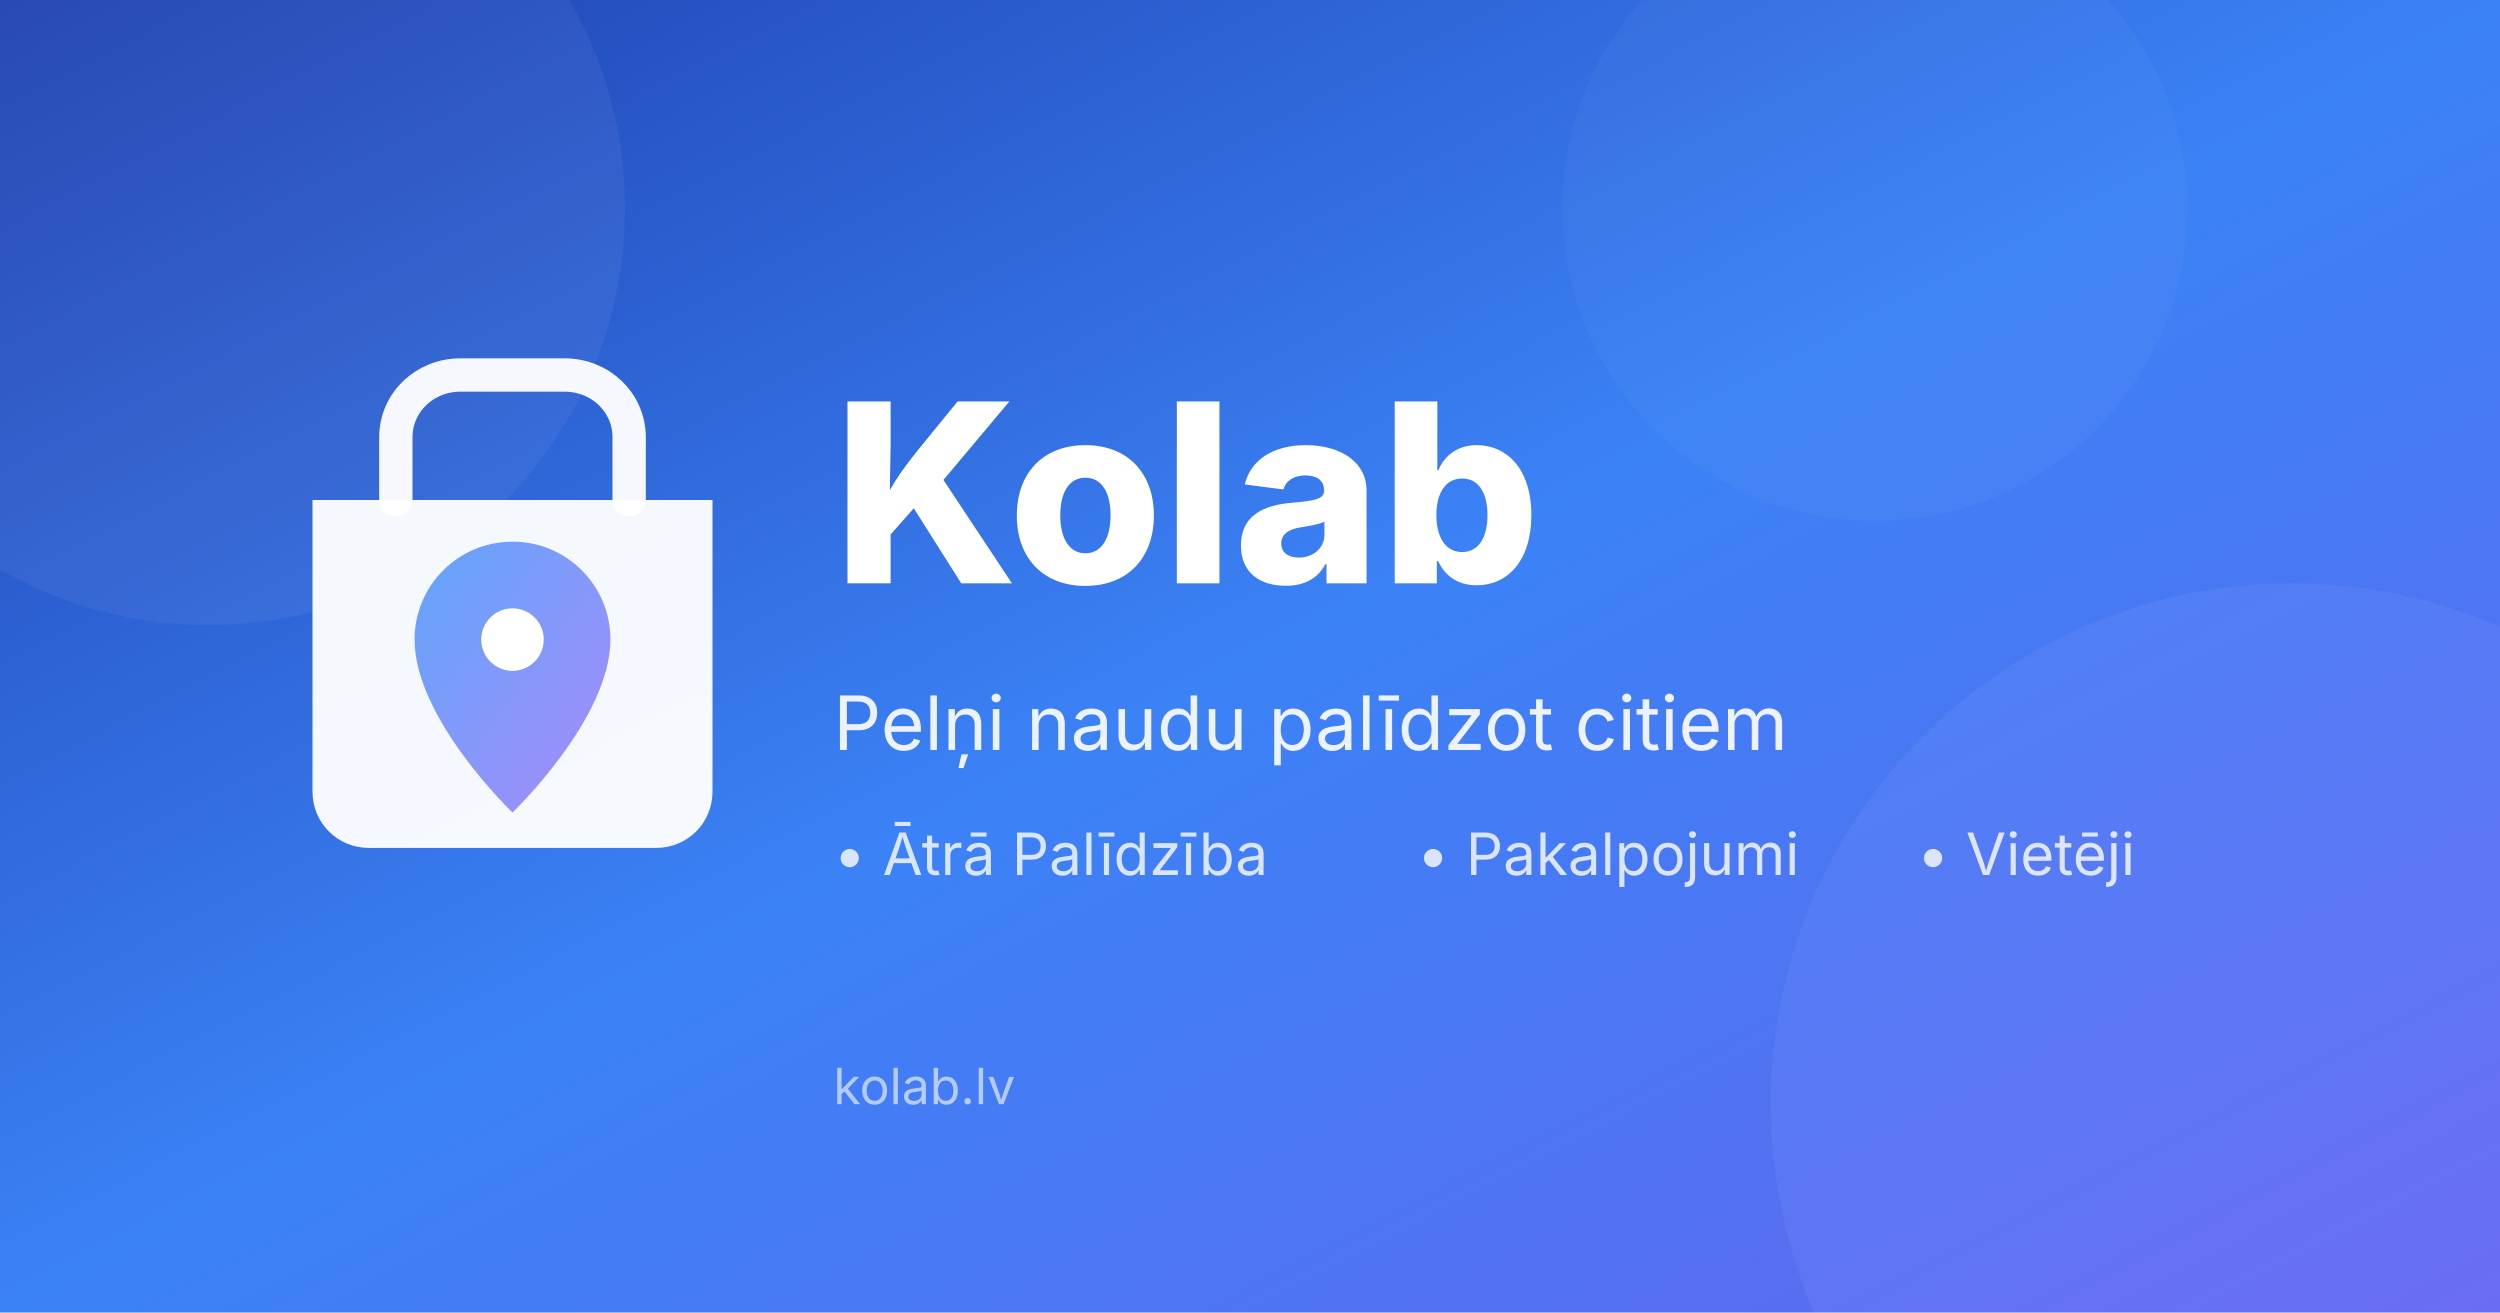
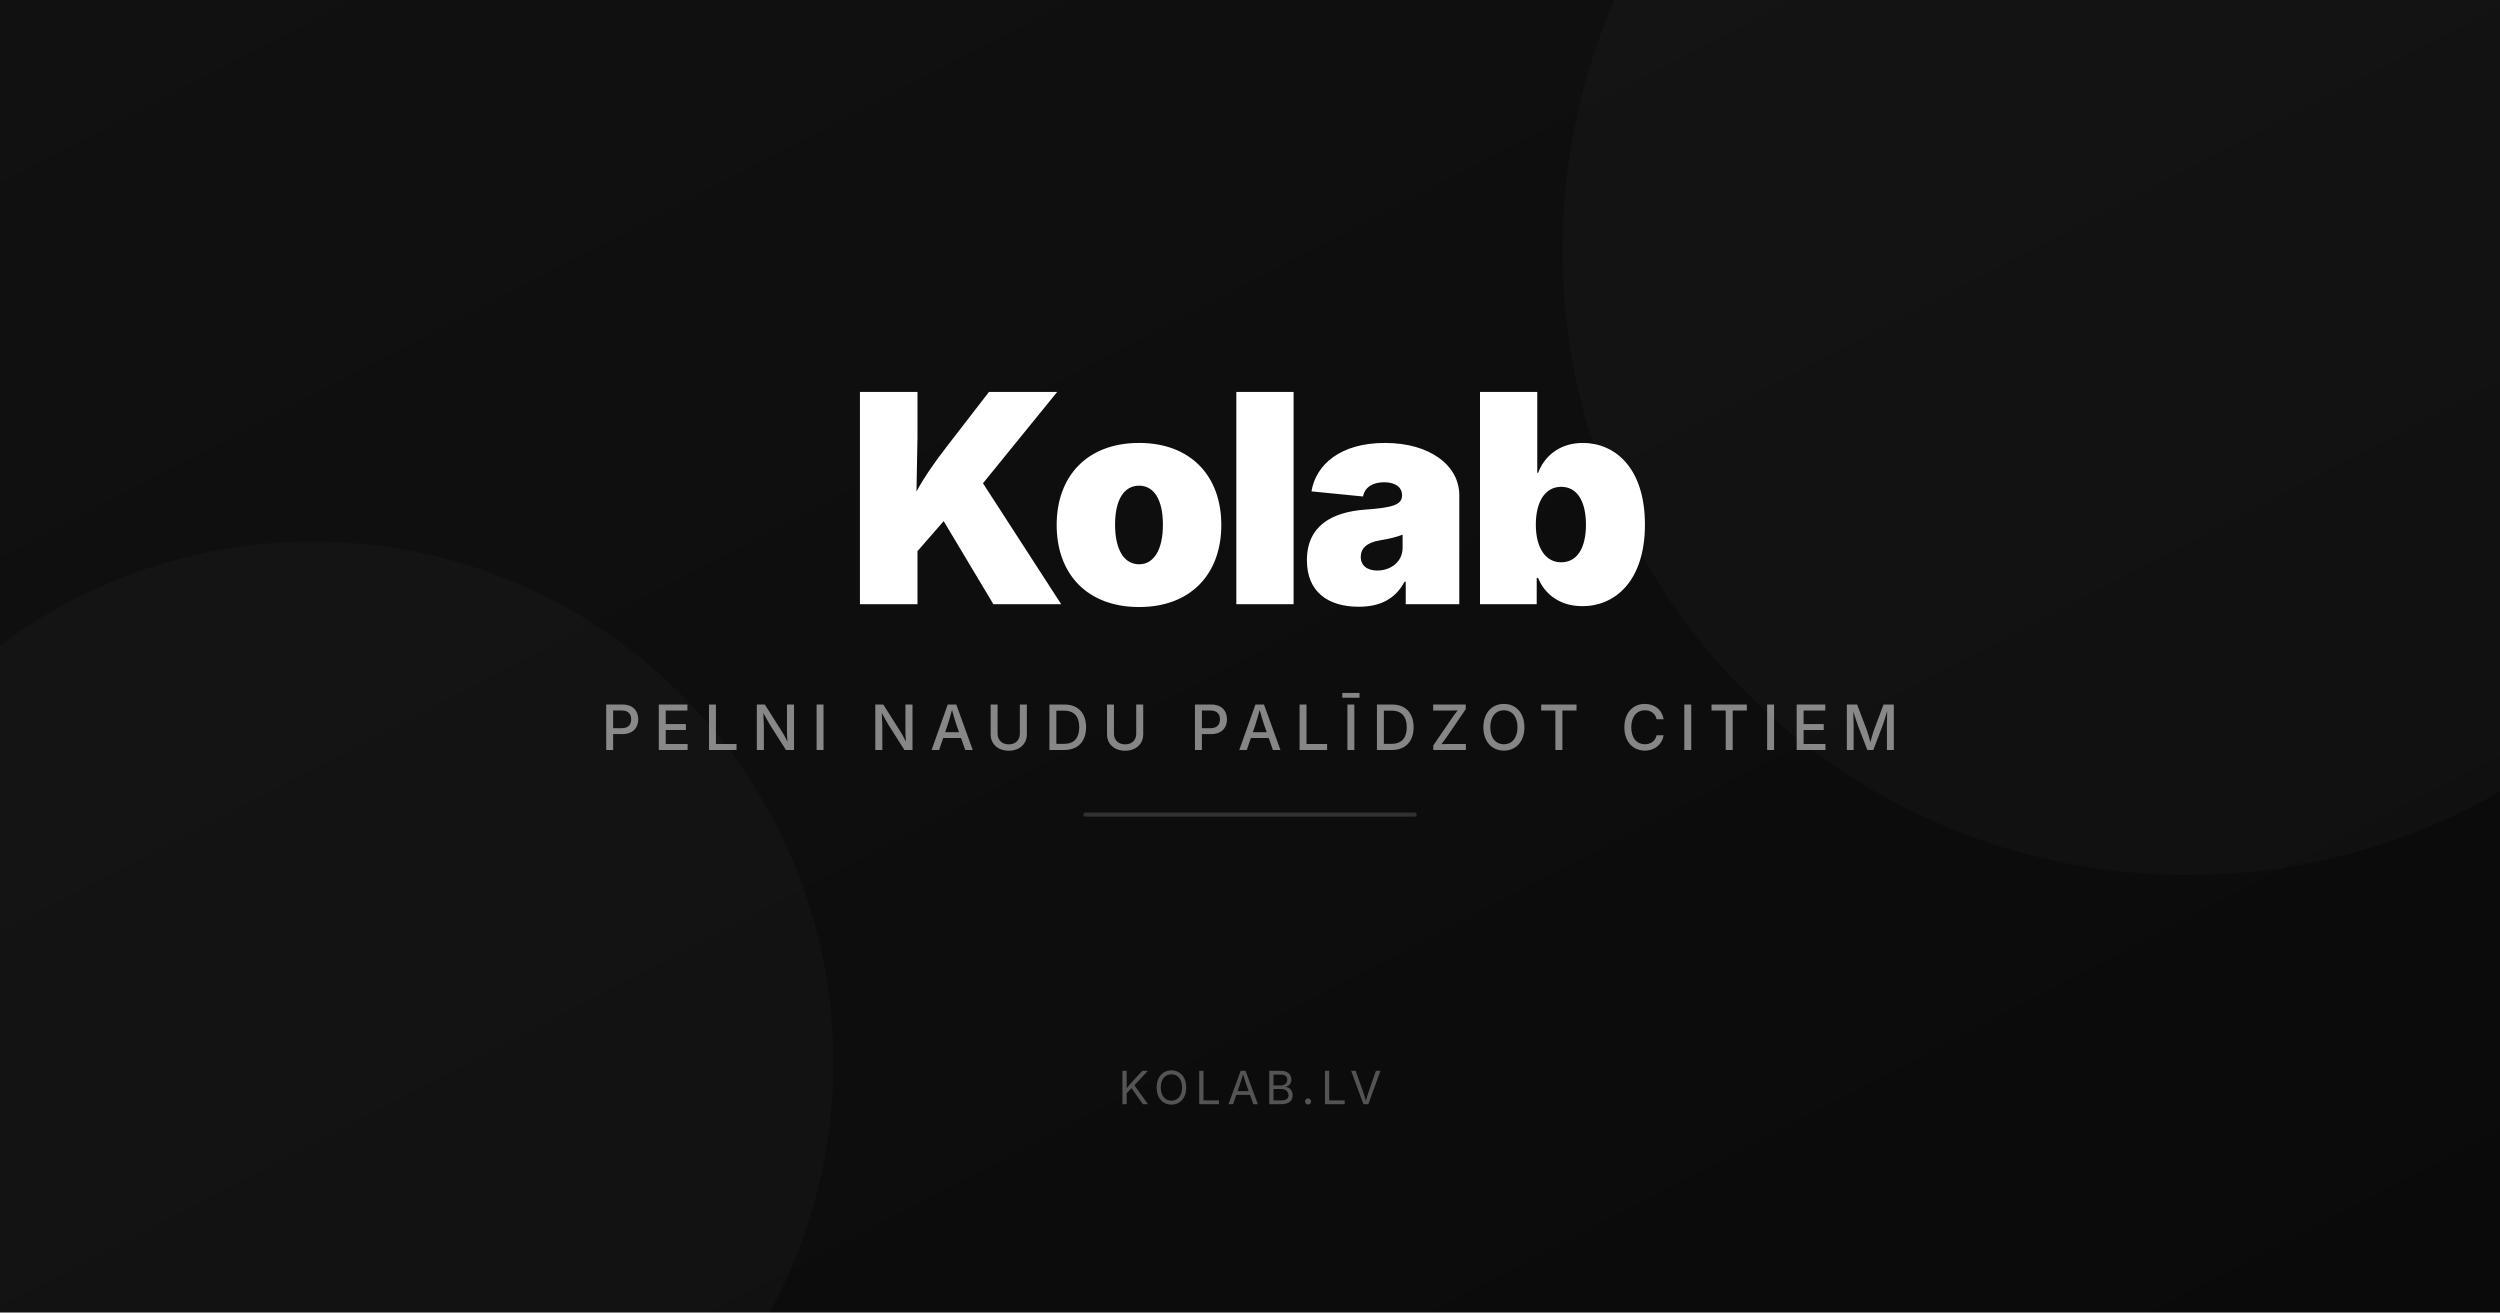
<svg xmlns="http://www.w3.org/2000/svg" viewBox="0 0 1200 630">
  <defs>
-     <linearGradient id="bg" x1="0%" y1="0%" x2="100%" y2="100%">
-       <stop offset="0%" style="stop-color:#1E40AF" />
-       <stop offset="50%" style="stop-color:#3B82F6" />
-       <stop offset="100%" style="stop-color:#6366F1" />
-     </linearGradient>
-     <linearGradient id="accent" x1="0%" y1="0%" x2="100%" y2="100%">
-       <stop offset="0%" style="stop-color:#60A5FA" />
-       <stop offset="100%" style="stop-color:#A78BFA" />
+     <linearGradient id="subtle" x1="0%" y1="0%" x2="100%" y2="100%">
+       <stop offset="0%" style="stop-color:#111111" />
+       <stop offset="100%" style="stop-color:#0a0a0a" />
    </linearGradient>
  </defs>
-   <rect width="1200" height="630" fill="url(#bg)" />
-   <circle cx="100" cy="100" r="200" fill="white" opacity="0.05" />
-   <circle cx="1100" cy="530" r="250" fill="white" opacity="0.05" />
-   <circle cx="900" cy="100" r="150" fill="white" opacity="0.03" />
-   <g transform="translate(150, 180)">
-     <path d="M0 60 L0 200 C0 215 12 227 27 227 L165 227 C180 227 192 215 192 200 L192 60 Z" fill="white" opacity="0.95" />
-     <path d="M40 60 L40 30 C40 13 54 0 71 0 L121 0 C138 0 152 13 152 30 L152 60" fill="none" stroke="white" stroke-width="16" stroke-linecap="round" opacity="0.95" />
-     <path d="M96 80 C70 80 49 101 49 127 C49 165 96 210 96 210 C96 210 143 165 143 127 C143 101 122 80 96 80 Z" fill="url(#accent)" />
-     <circle cx="96" cy="127" r="15" fill="white" />
-   </g>
-   <text x="400" y="280" font-family="system-ui, -apple-system, sans-serif" font-size="120" font-weight="800" fill="white">
+   <rect width="1200" height="630" fill="url(#subtle)" />
+   <circle cx="1050" cy="120" r="300" fill="white" opacity="0.02" />
+   <circle cx="150" cy="510" r="250" fill="white" opacity="0.02" />
+   <text x="600" y="290" font-family="system-ui, -apple-system, 'Segoe UI', sans-serif" font-size="140" font-weight="900" fill="white" text-anchor="middle" letter-spacing="-4">
    Kolab
  </text>
-   <text x="400" y="360" font-family="system-ui, -apple-system, sans-serif" font-size="36" fill="white" opacity="0.9">
-     Pelņi naudu palīdzot citiem
+   <text x="600" y="360" font-family="system-ui, -apple-system, 'Segoe UI', sans-serif" font-size="30" fill="white" opacity="0.5" text-anchor="middle" letter-spacing="6" font-weight="500">
+     PELNI NAUDU PALĪDZOT CITIEM
  </text>
-   <g transform="translate(400, 420)" font-family="system-ui, -apple-system, sans-serif" font-size="28" fill="white" opacity="0.8">
-     <text x="0" y="0">• Ātrā Palīdzība</text>
-     <text x="280" y="0">• Pakalpojumi</text>
-     <text x="520" y="0">• Vietēji</text>
-   </g>
-   <text x="400" y="530" font-family="system-ui, -apple-system, sans-serif" font-size="24" fill="white" opacity="0.6">
-     kolab.lv
+   <text x="600" y="530" font-family="system-ui, -apple-system, 'Segoe UI', sans-serif" font-size="22" fill="white" opacity="0.3" text-anchor="middle" letter-spacing="3" font-weight="400">
+     KOLAB.LV
  </text>
+   <rect x="520" y="390" width="160" height="2" rx="1" fill="white" opacity="0.15" />
</svg>
